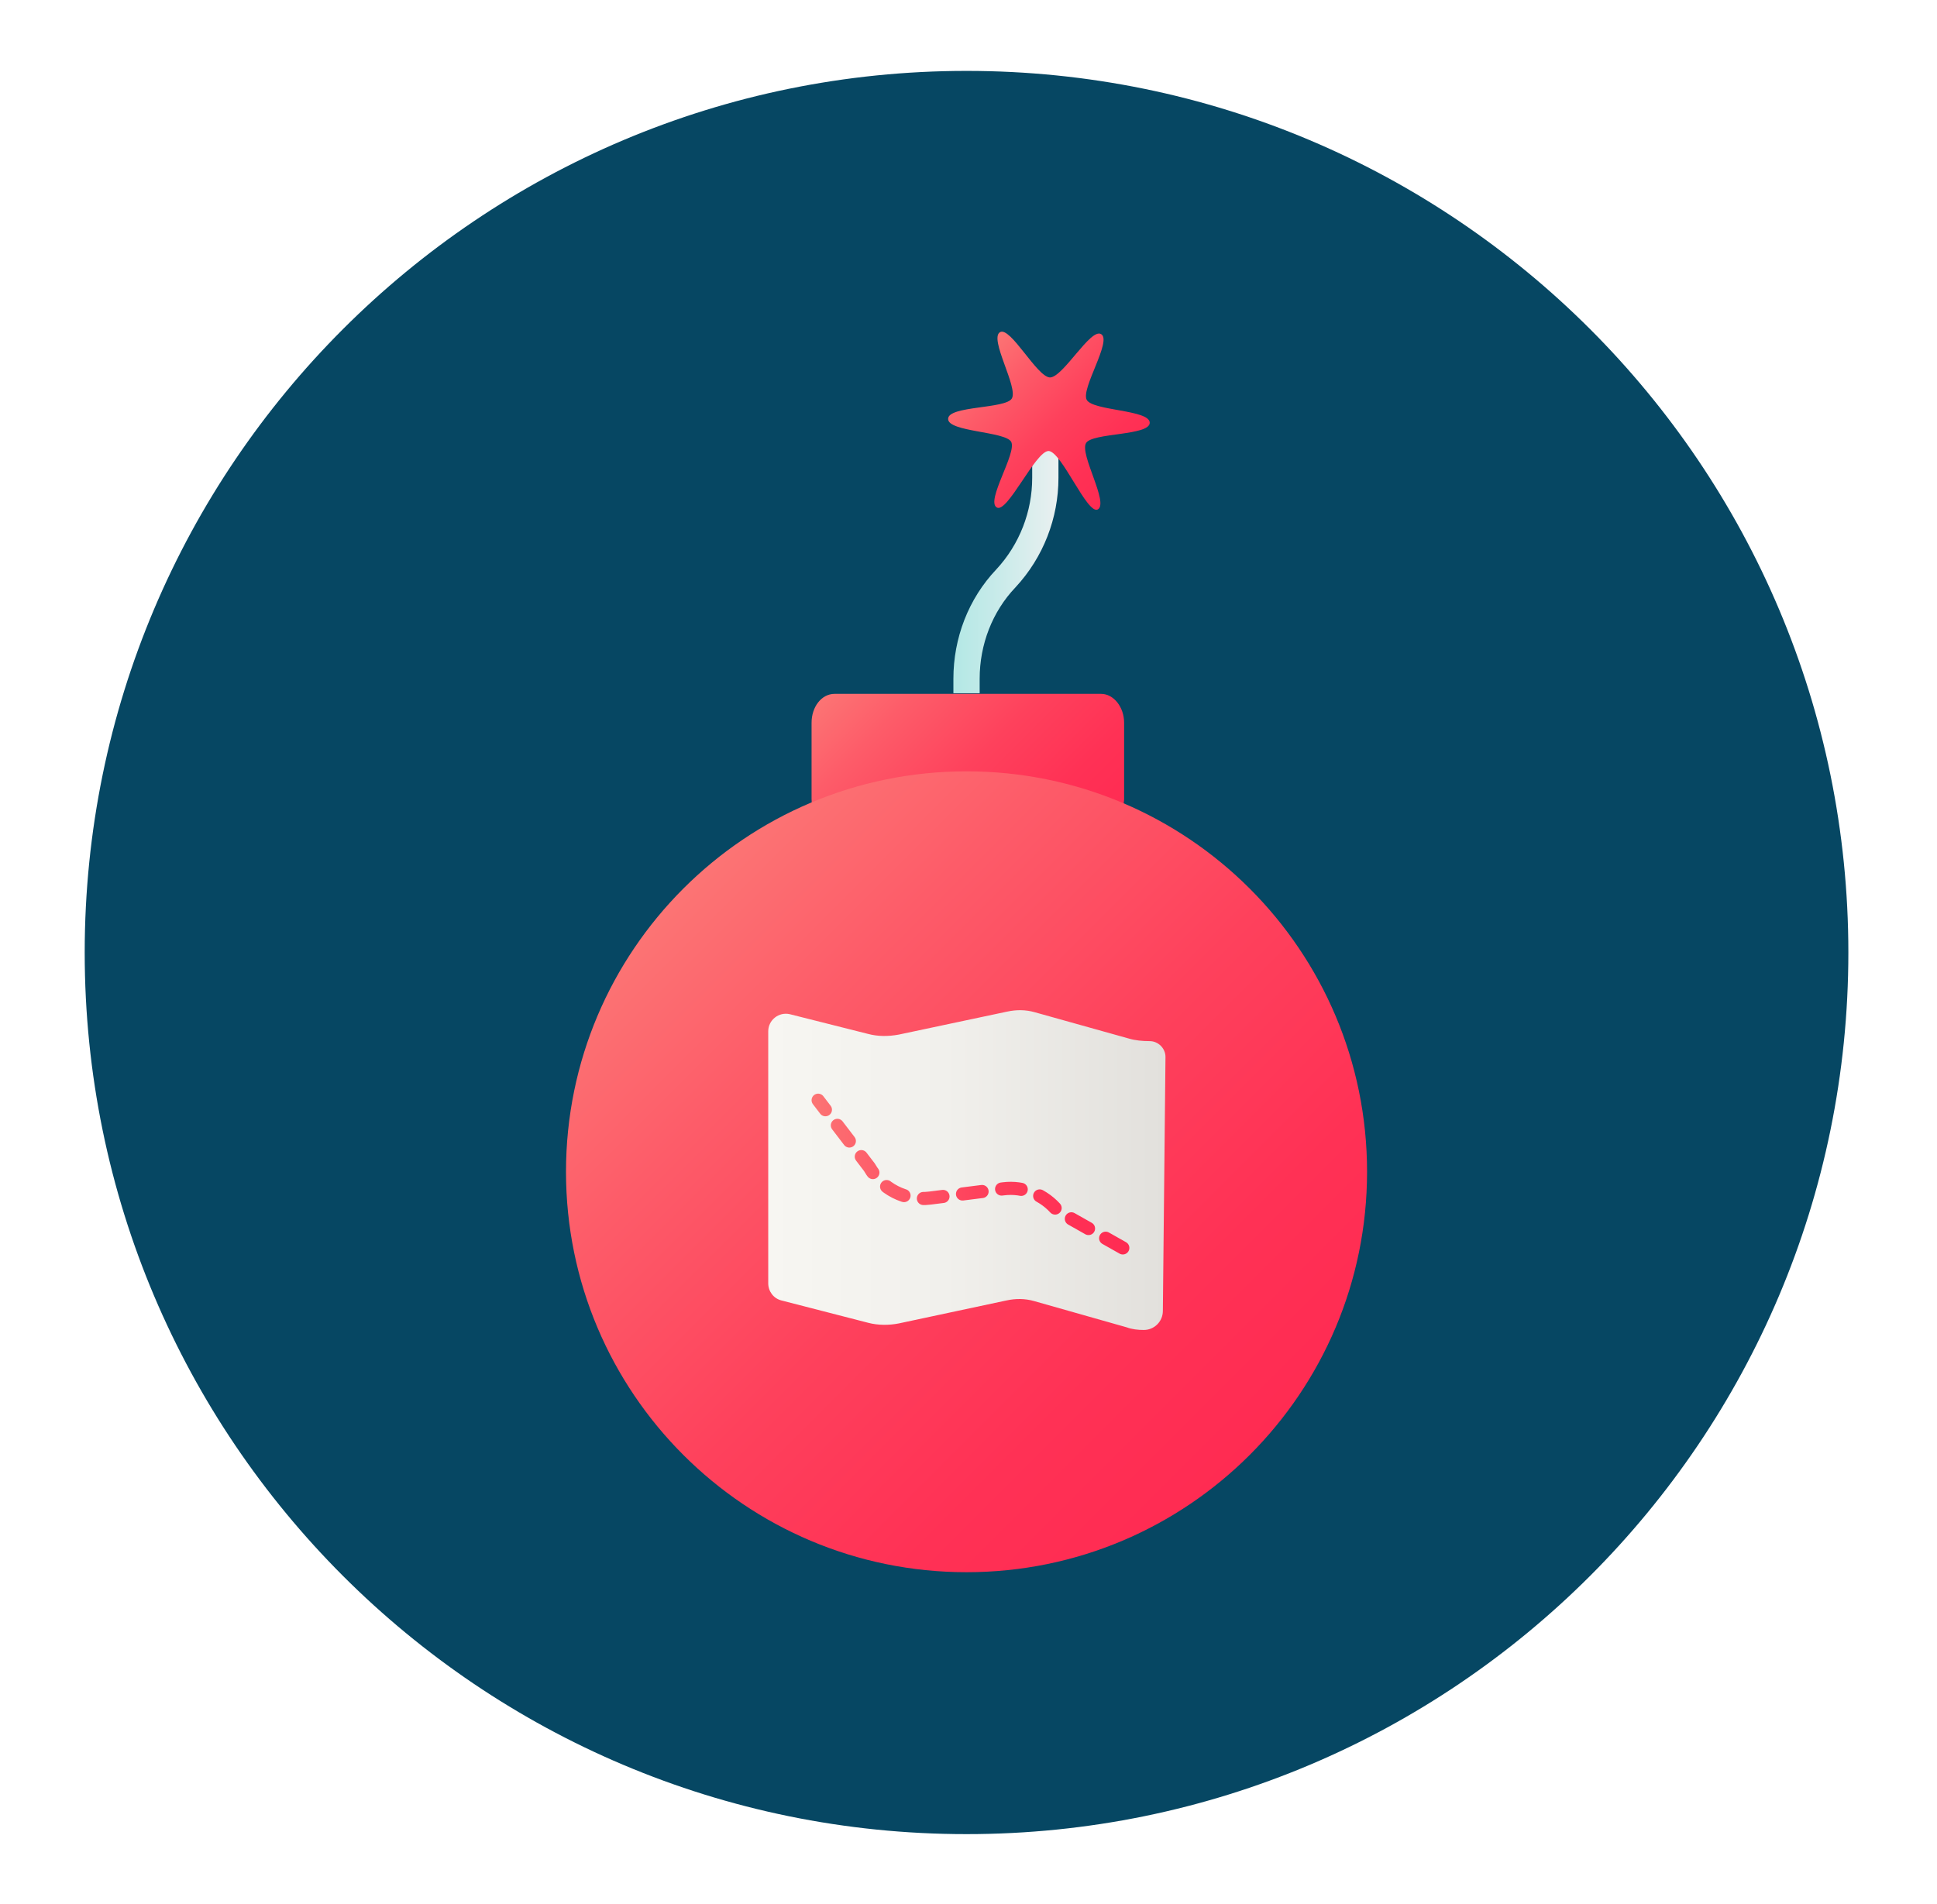
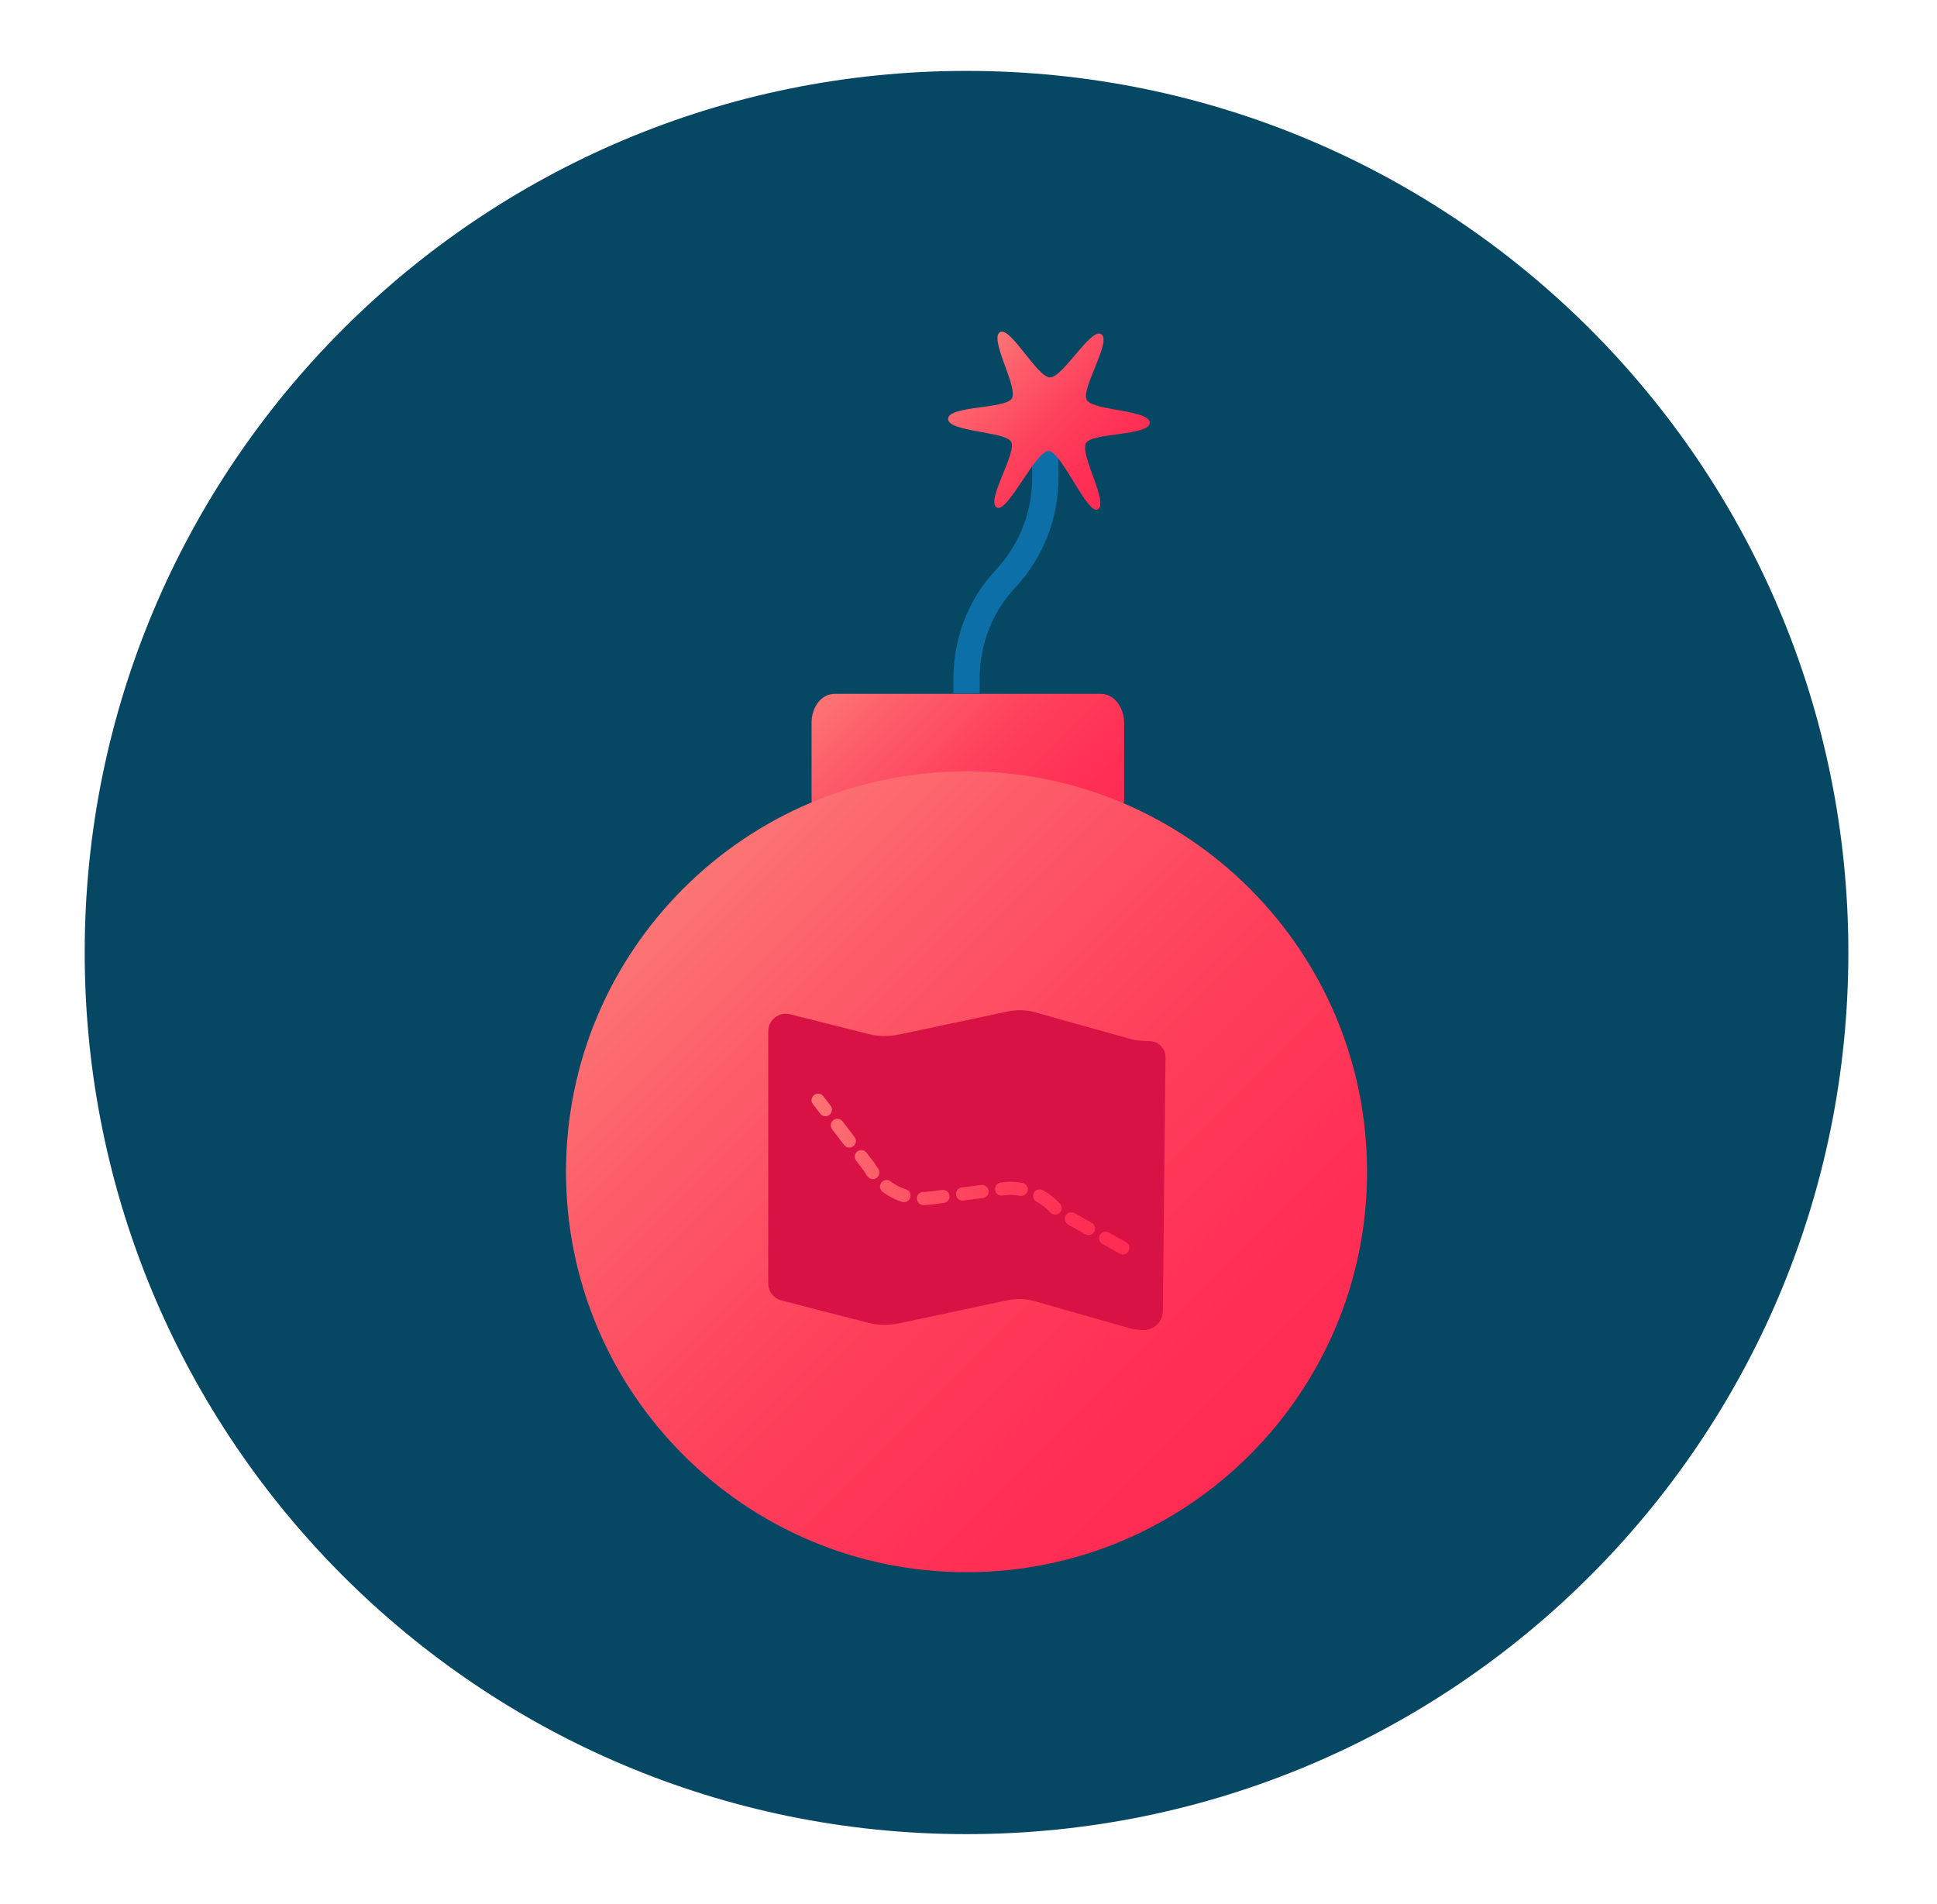
<svg xmlns="http://www.w3.org/2000/svg" version="1.1" id="Layer_1" x="0px" y="0px" viewBox="0 0 295 290" style="enable-background:new 0 0 295 290;" xml:space="preserve">
  <style type="text/css">
	.st0{fill:#064763;}
- 	.st1{fill:none;stroke:url(#SVGID_1_);stroke-width:4;stroke-miterlimit:10;}
- 	.st2{fill:url(#SVGID_2_);}
- 	.st3{fill:url(#SVGID_3_);}
- 	.st4{fill:url(#SVGID_4_);}
- 	.st5{fill:url(#SVGID_5_);}
+ 	.st1{fill:none;stroke:#0C6FA8;stroke-width:4;stroke-miterlimit:10;}
+ 	.st2{fill:url(#SVGID_1_);}
+ 	.st3{fill:url(#SVGID_2_);}
+ 	.st4{fill:url(#SVGID_3_);}
+ 	.st5{fill:#D81245;}
	
- 		.st6{fill:none;stroke:url(#SVGID_6_);stroke-width:2;stroke-linecap:round;stroke-linejoin:round;stroke-miterlimit:10;stroke-dasharray:3;}
+ 		.st6{fill:none;stroke:url(#SVGID_4_);stroke-width:2;stroke-linecap:round;stroke-linejoin:round;stroke-miterlimit:10;stroke-dasharray:3;}
</style>
  <g>
    <circle id="XMLID_6_" class="st0" cx="147.2" cy="145.1" r="134.3" />
    <g>
-       <linearGradient id="SVGID_1_" gradientUnits="userSpaceOnUse" x1="145.175" y1="874.1" x2="161.175" y2="874.1" gradientTransform="matrix(1 0 0 1 0 -788)">
-         <stop offset="0" style="stop-color:#B3E8E5" />
-         <stop offset="0.463" style="stop-color:#CAEBEA" />
-         <stop offset="1" style="stop-color:#EAF0F0" />
-       </linearGradient>
      <path class="st1" d="M147.2,105.6v-2.2c0-5.7,2.1-11.2,6-15.3l0,0c3.9-4.2,6-9.7,6-15.3v-6.2" />
-       <linearGradient id="SVGID_2_" gradientUnits="userSpaceOnUse" x1="149.26" y1="841.61" x2="170.24" y2="862.59" gradientTransform="matrix(1 0 0 1 0 -788)">
+       <linearGradient id="SVGID_1_" gradientUnits="userSpaceOnUse" x1="149.26" y1="-549.61" x2="170.24" y2="-570.59" gradientTransform="matrix(1 0 0 -1 0 -496)">
        <stop offset="0" style="stop-color:#FC7474" />
        <stop offset="0.216" style="stop-color:#FD5C69" />
        <stop offset="0.522" style="stop-color:#FE415C" />
        <stop offset="0.793" style="stop-color:#FF3155" />
        <stop offset="1" style="stop-color:#FF2B52" />
      </linearGradient>
      <path class="st2" d="M175.1,64.4c0,2-8.8,1.5-9.7,3.1c-1,1.7,3.5,9.1,1.8,10.1c-1.6,0.9-5.5-8.8-7.5-8.9c-2,0-6.3,9.6-7.9,8.6    c-1.7-1,3.1-8.3,2.2-10c-0.9-1.6-9.7-1.5-9.6-3.5c0-2,8.8-1.5,9.7-3.1c1-1.7-3.5-9.1-1.8-10.1c1.6-0.9,5.6,6.8,7.6,6.9    c2,0,6.2-7.6,7.8-6.6c1.7,1-3.1,8.3-2.2,10C166.4,62.6,175.1,62.4,175.1,64.4z" />
-       <linearGradient id="SVGID_3_" gradientUnits="userSpaceOnUse" x1="131.441" y1="887.949" x2="163.187" y2="919.694" gradientTransform="matrix(1 0 0 1 0 -788)">
+       <linearGradient id="SVGID_2_" gradientUnits="userSpaceOnUse" x1="131.441" y1="-595.949" x2="163.187" y2="-627.694" gradientTransform="matrix(1 0 0 -1 0 -496)">
        <stop offset="0" style="stop-color:#FC7474" />
        <stop offset="0.216" style="stop-color:#FD5C69" />
        <stop offset="0.522" style="stop-color:#FE415C" />
        <stop offset="0.793" style="stop-color:#FF3155" />
        <stop offset="1" style="stop-color:#FF2B52" />
      </linearGradient>
      <path class="st3" d="M166.6,126l-5.5-2.1c-9.2-3.4-19-3.4-28.1,0.1l-5,1.9c-2.2,0.8-4.4-1.3-4.4-4.2v-11.6c0-2.4,1.5-4.4,3.5-4.4    h40.6c1.9,0,3.5,2,3.5,4.4v11.7C171,124.7,168.8,126.8,166.6,126z" />
-       <linearGradient id="SVGID_4_" gradientUnits="userSpaceOnUse" x1="104.286" y1="923.586" x2="190.553" y2="1009.853" gradientTransform="matrix(1 0 0 1 0 -788)">
+       <linearGradient id="SVGID_3_" gradientUnits="userSpaceOnUse" x1="104.286" y1="-631.586" x2="190.553" y2="-717.853" gradientTransform="matrix(1 0 0 -1 0 -496)">
        <stop offset="0" style="stop-color:#FC7474" />
        <stop offset="0.216" style="stop-color:#FD5C69" />
        <stop offset="0.522" style="stop-color:#FE415C" />
        <stop offset="0.793" style="stop-color:#FF3155" />
        <stop offset="1" style="stop-color:#FF2B52" />
      </linearGradient>
      <circle class="st4" cx="147.2" cy="178.5" r="61" />
-       <linearGradient id="SVGID_5_" gradientUnits="userSpaceOnUse" x1="117" y1="178.243" x2="177.5" y2="178.243">
-         <stop offset="0" style="stop-color:#F7F6F2" />
-         <stop offset="0.444" style="stop-color:#F1F0EC" />
-         <stop offset="1" style="stop-color:#E2E0DC" />
-       </linearGradient>
      <path class="st5" d="M177.1,199.7c0,1.6-1.3,2.9-2.9,2.9c-0.9,0-1.8-0.1-2.6-0.4l-14.1-4c-1.4-0.4-2.8-0.4-4.2-0.1l-16.4,3.5    c-1.5,0.3-3.2,0.3-4.7-0.1l-13.2-3.4c-1.2-0.3-2-1.4-2-2.6v-38.4c0-1.7,1.6-3,3.3-2.6l11.9,3c1.5,0.4,3.1,0.4,4.7,0.1l16.5-3.5    c1.4-0.3,2.8-0.3,4.2,0.1l14.3,4c1,0.3,2.1,0.4,3.2,0.4c1.3,0,2.4,1.1,2.4,2.4L177.1,199.7z" />
    </g>
  </g>
-   <linearGradient id="SVGID_6_" gradientUnits="userSpaceOnUse" x1="123.6" y1="178.888" x2="172.018" y2="178.888">
+   <linearGradient id="SVGID_4_" gradientUnits="userSpaceOnUse" x1="123.6" y1="113.15" x2="172" y2="113.15" gradientTransform="matrix(1 0 0 -1 0 292)">
    <stop offset="0" style="stop-color:#FC7474" />
    <stop offset="0.216" style="stop-color:#FD5C69" />
    <stop offset="0.522" style="stop-color:#FE415C" />
    <stop offset="0.793" style="stop-color:#FF3155" />
    <stop offset="1" style="stop-color:#FF2B52" />
  </linearGradient>
  <path class="st6" d="M171,190.1l-9.9-5.6c-2-2.5-5.2-3.8-8.3-3.4l-11.1,1.4c-3.8,0.5-7.4-1.4-9.3-4.7l-7.8-10.2" />
</svg>
